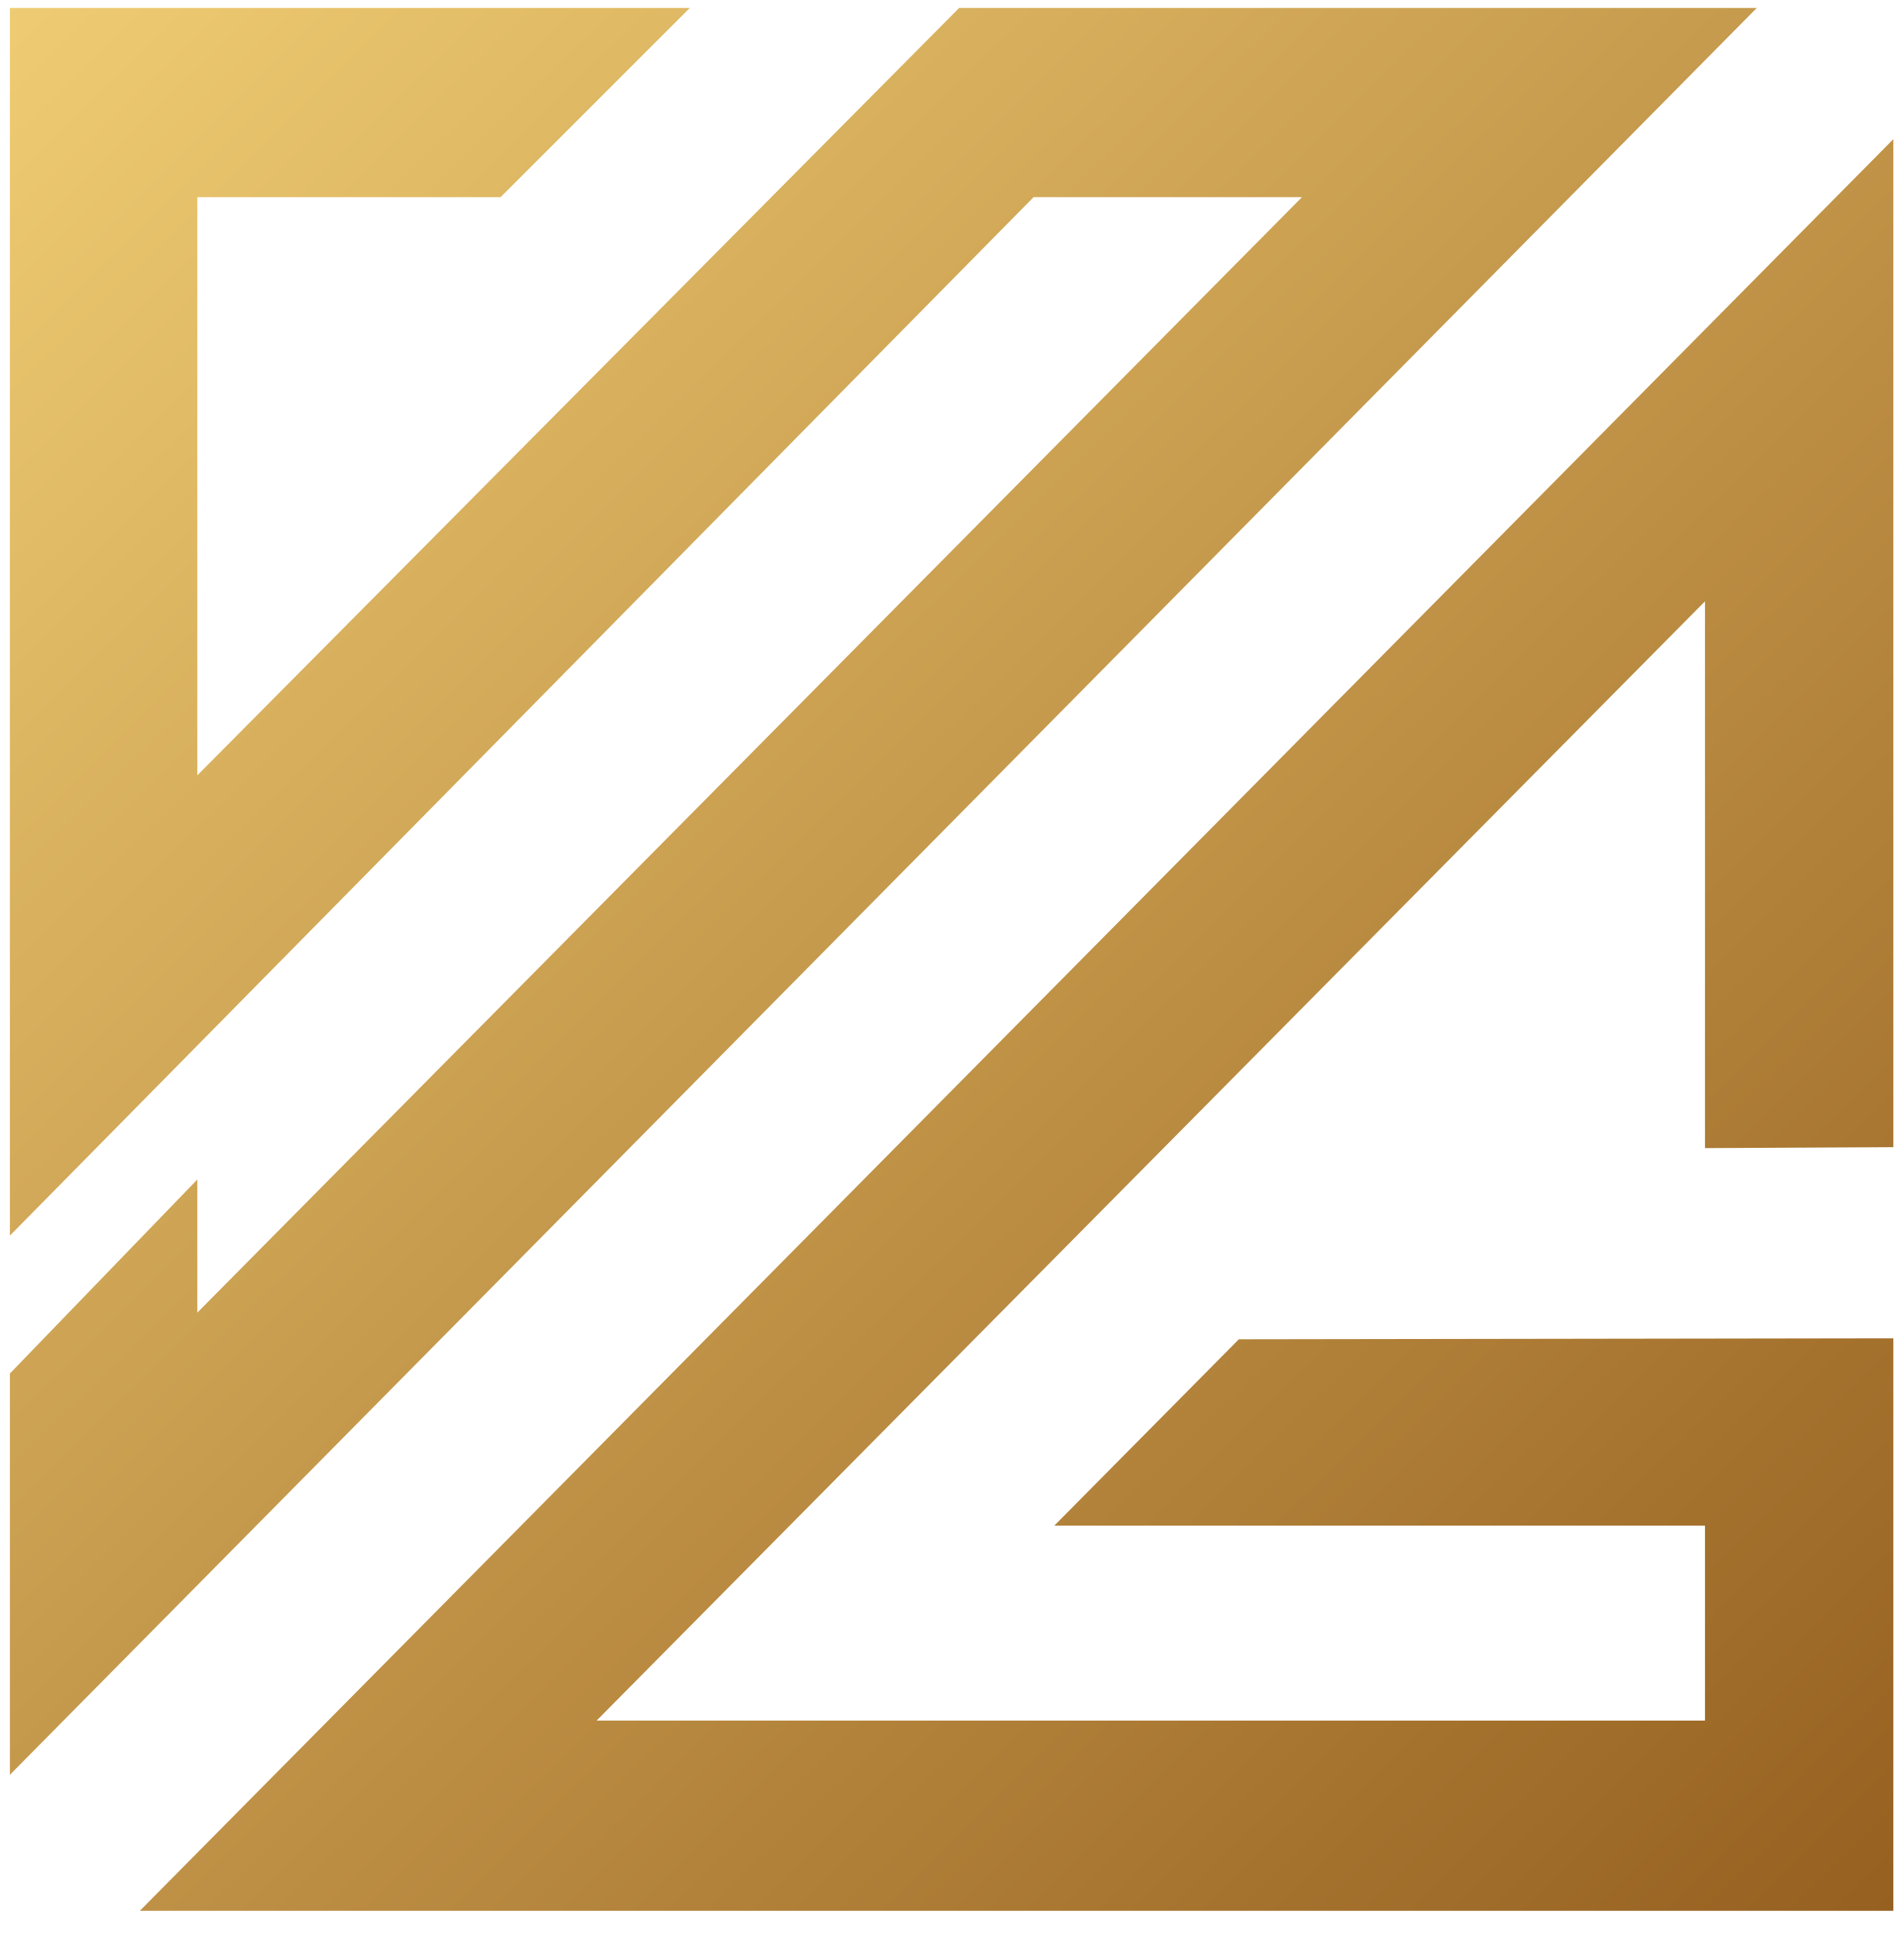
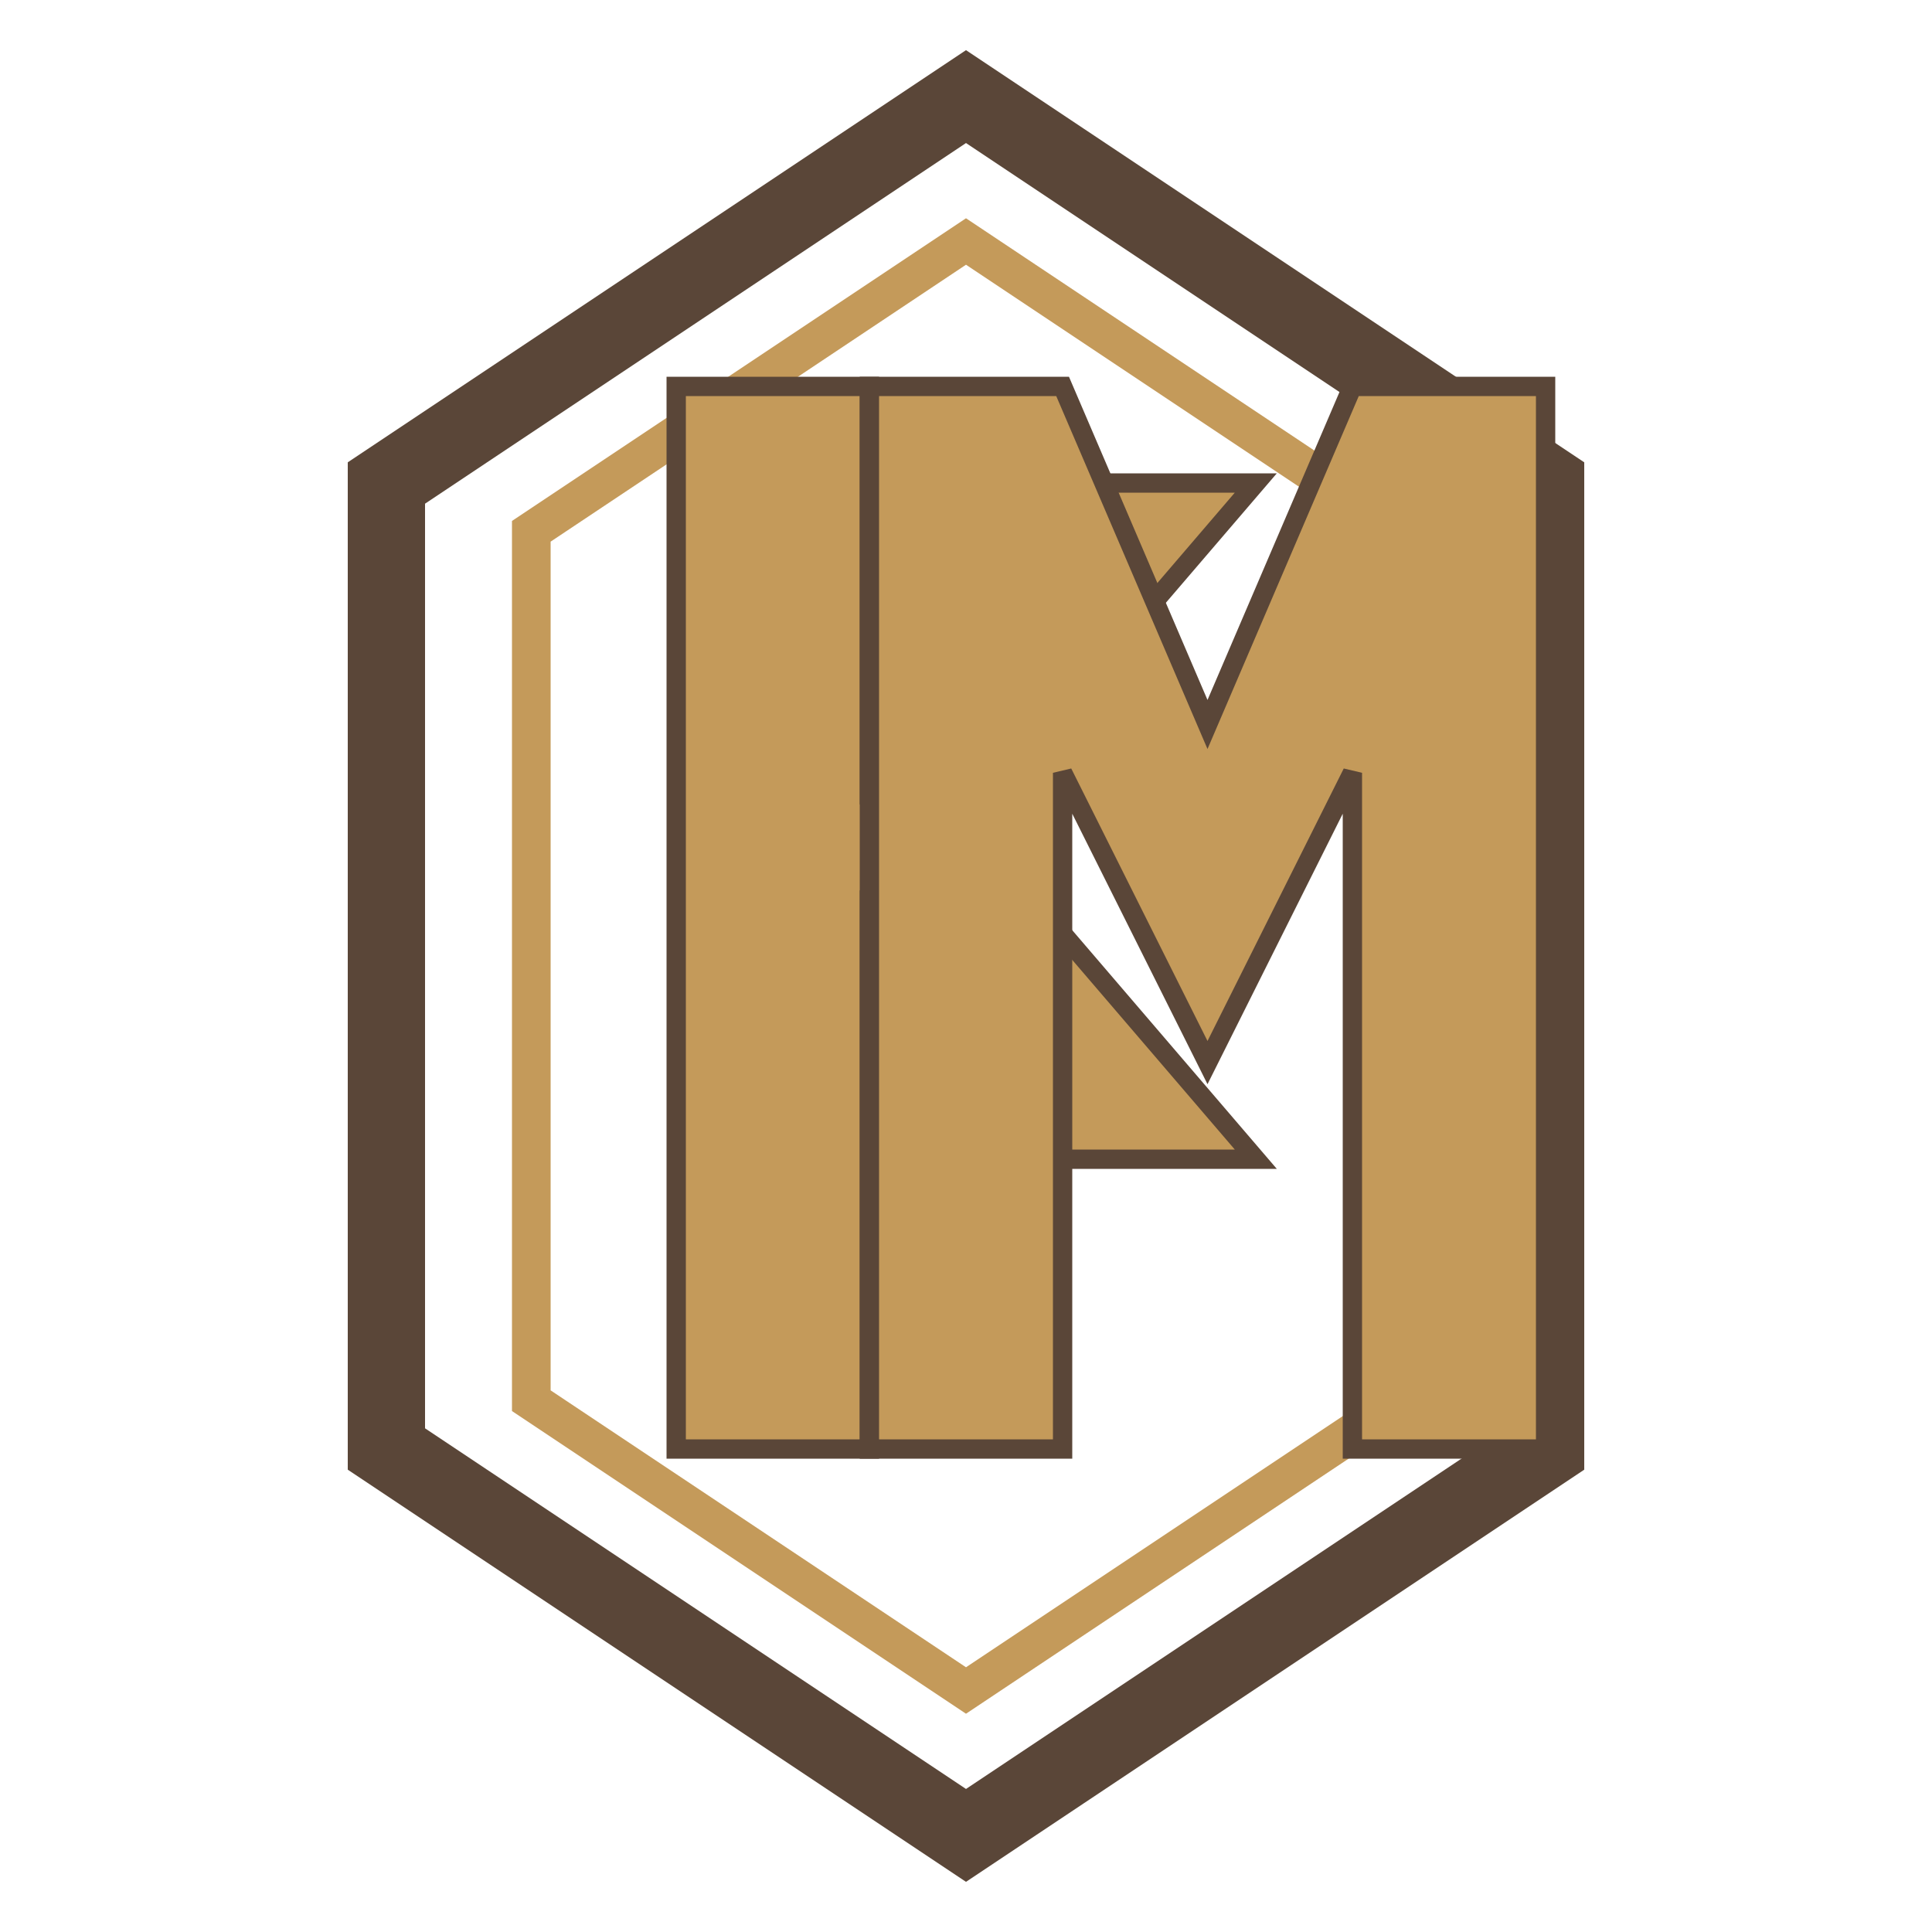
- <svg xmlns="http://www.w3.org/2000/svg" width="60" height="61" viewBox="0 0 60 61" fill="none">
-   <path d="M15.78 6.216L21.747 0.25L0.312 0.25L0.312 38.952L32.583 6.216H41.044L6.22 41.381V37.184L0.312 43.299L0.312 55.95L55.383 0.25L30.238 0.25L6.22 24.443L6.22 6.216H15.78Z" fill="url(#paint0_linear_148_44)" />
-   <path d="M4.409 60.237L59.688 4.387V36.164L53.75 36.194V18.957L18.808 54.241H53.75V48.096H33.236L39.055 42.22L59.688 42.19V60.237H4.409Z" fill="url(#paint1_linear_148_44)" />
-   <defs>
-     <linearGradient id="paint0_linear_148_44" x1="60" y1="60" x2="0.622" y2="-0.609" gradientUnits="userSpaceOnUse">
-       <stop stop-color="#966020" />
-       <stop offset="1" stop-color="#EFCC73" />
-     </linearGradient>
-     <linearGradient id="paint1_linear_148_44" x1="60" y1="60" x2="0.622" y2="-0.609" gradientUnits="userSpaceOnUse">
-       <stop stop-color="#966020" />
-       <stop offset="1" stop-color="#EFCC73" />
-     </linearGradient>
-   </defs>
+ <svg xmlns="http://www.w3.org/2000/svg" width="200" height="200" viewBox="0 0 200 200">
+   <polygon points="100,10 160,50 160,150 100,190 40,150 40,50" fill="none" stroke="#5A4638" stroke-width="8" />
+   <polygon points="100,25 145,55 145,145 100,175 55,145 55,55" fill="none" stroke="#C49A5A" stroke-width="4" />
+   <path d="M70 40 L90 40 L90 80 L110 50 L130 50 L100 85 L130 120 L110 120 L90 95 L90 150 L70 150 Z" fill="#C49A5A" stroke="#5A4638" stroke-width="2" />
+   <path d="M140 40 L160 40 L160 150 L140 150 L140 80 L125 110 L110 80 L110 150 L90 150 L90 40 L110 40 L125 75 Z" fill="#C49A5A" stroke="#5A4638" stroke-width="2" />
</svg>
